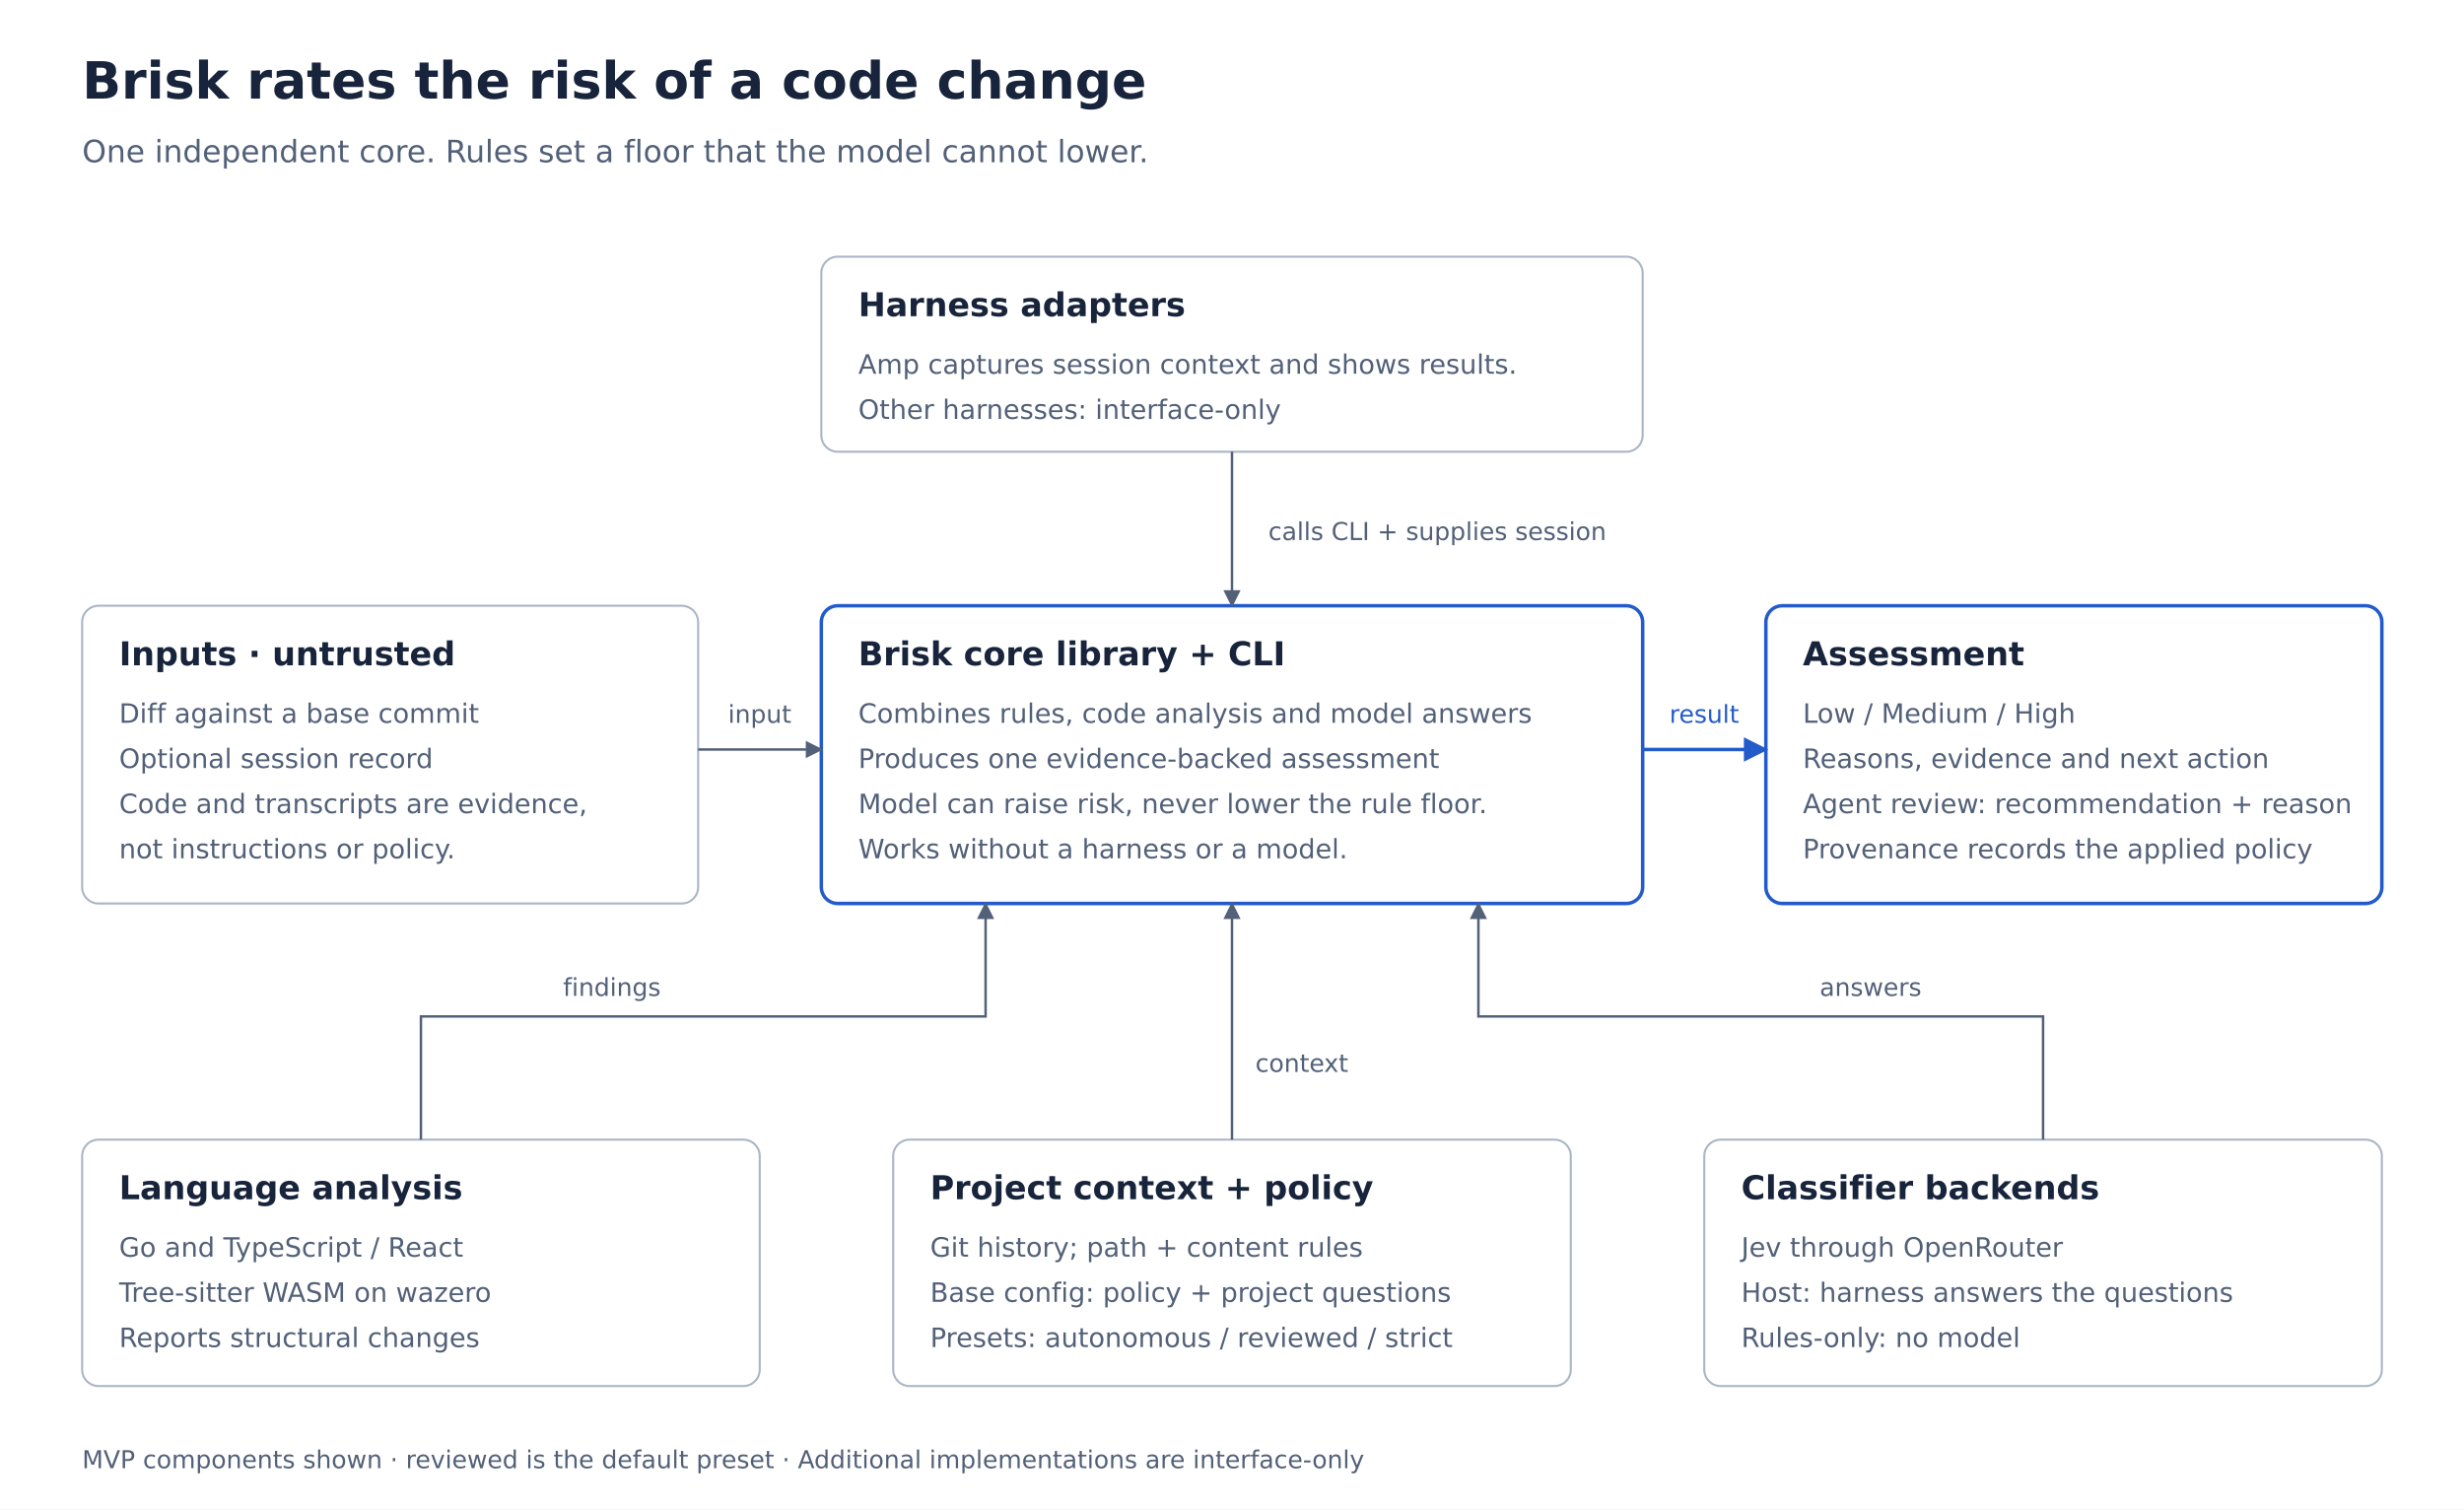
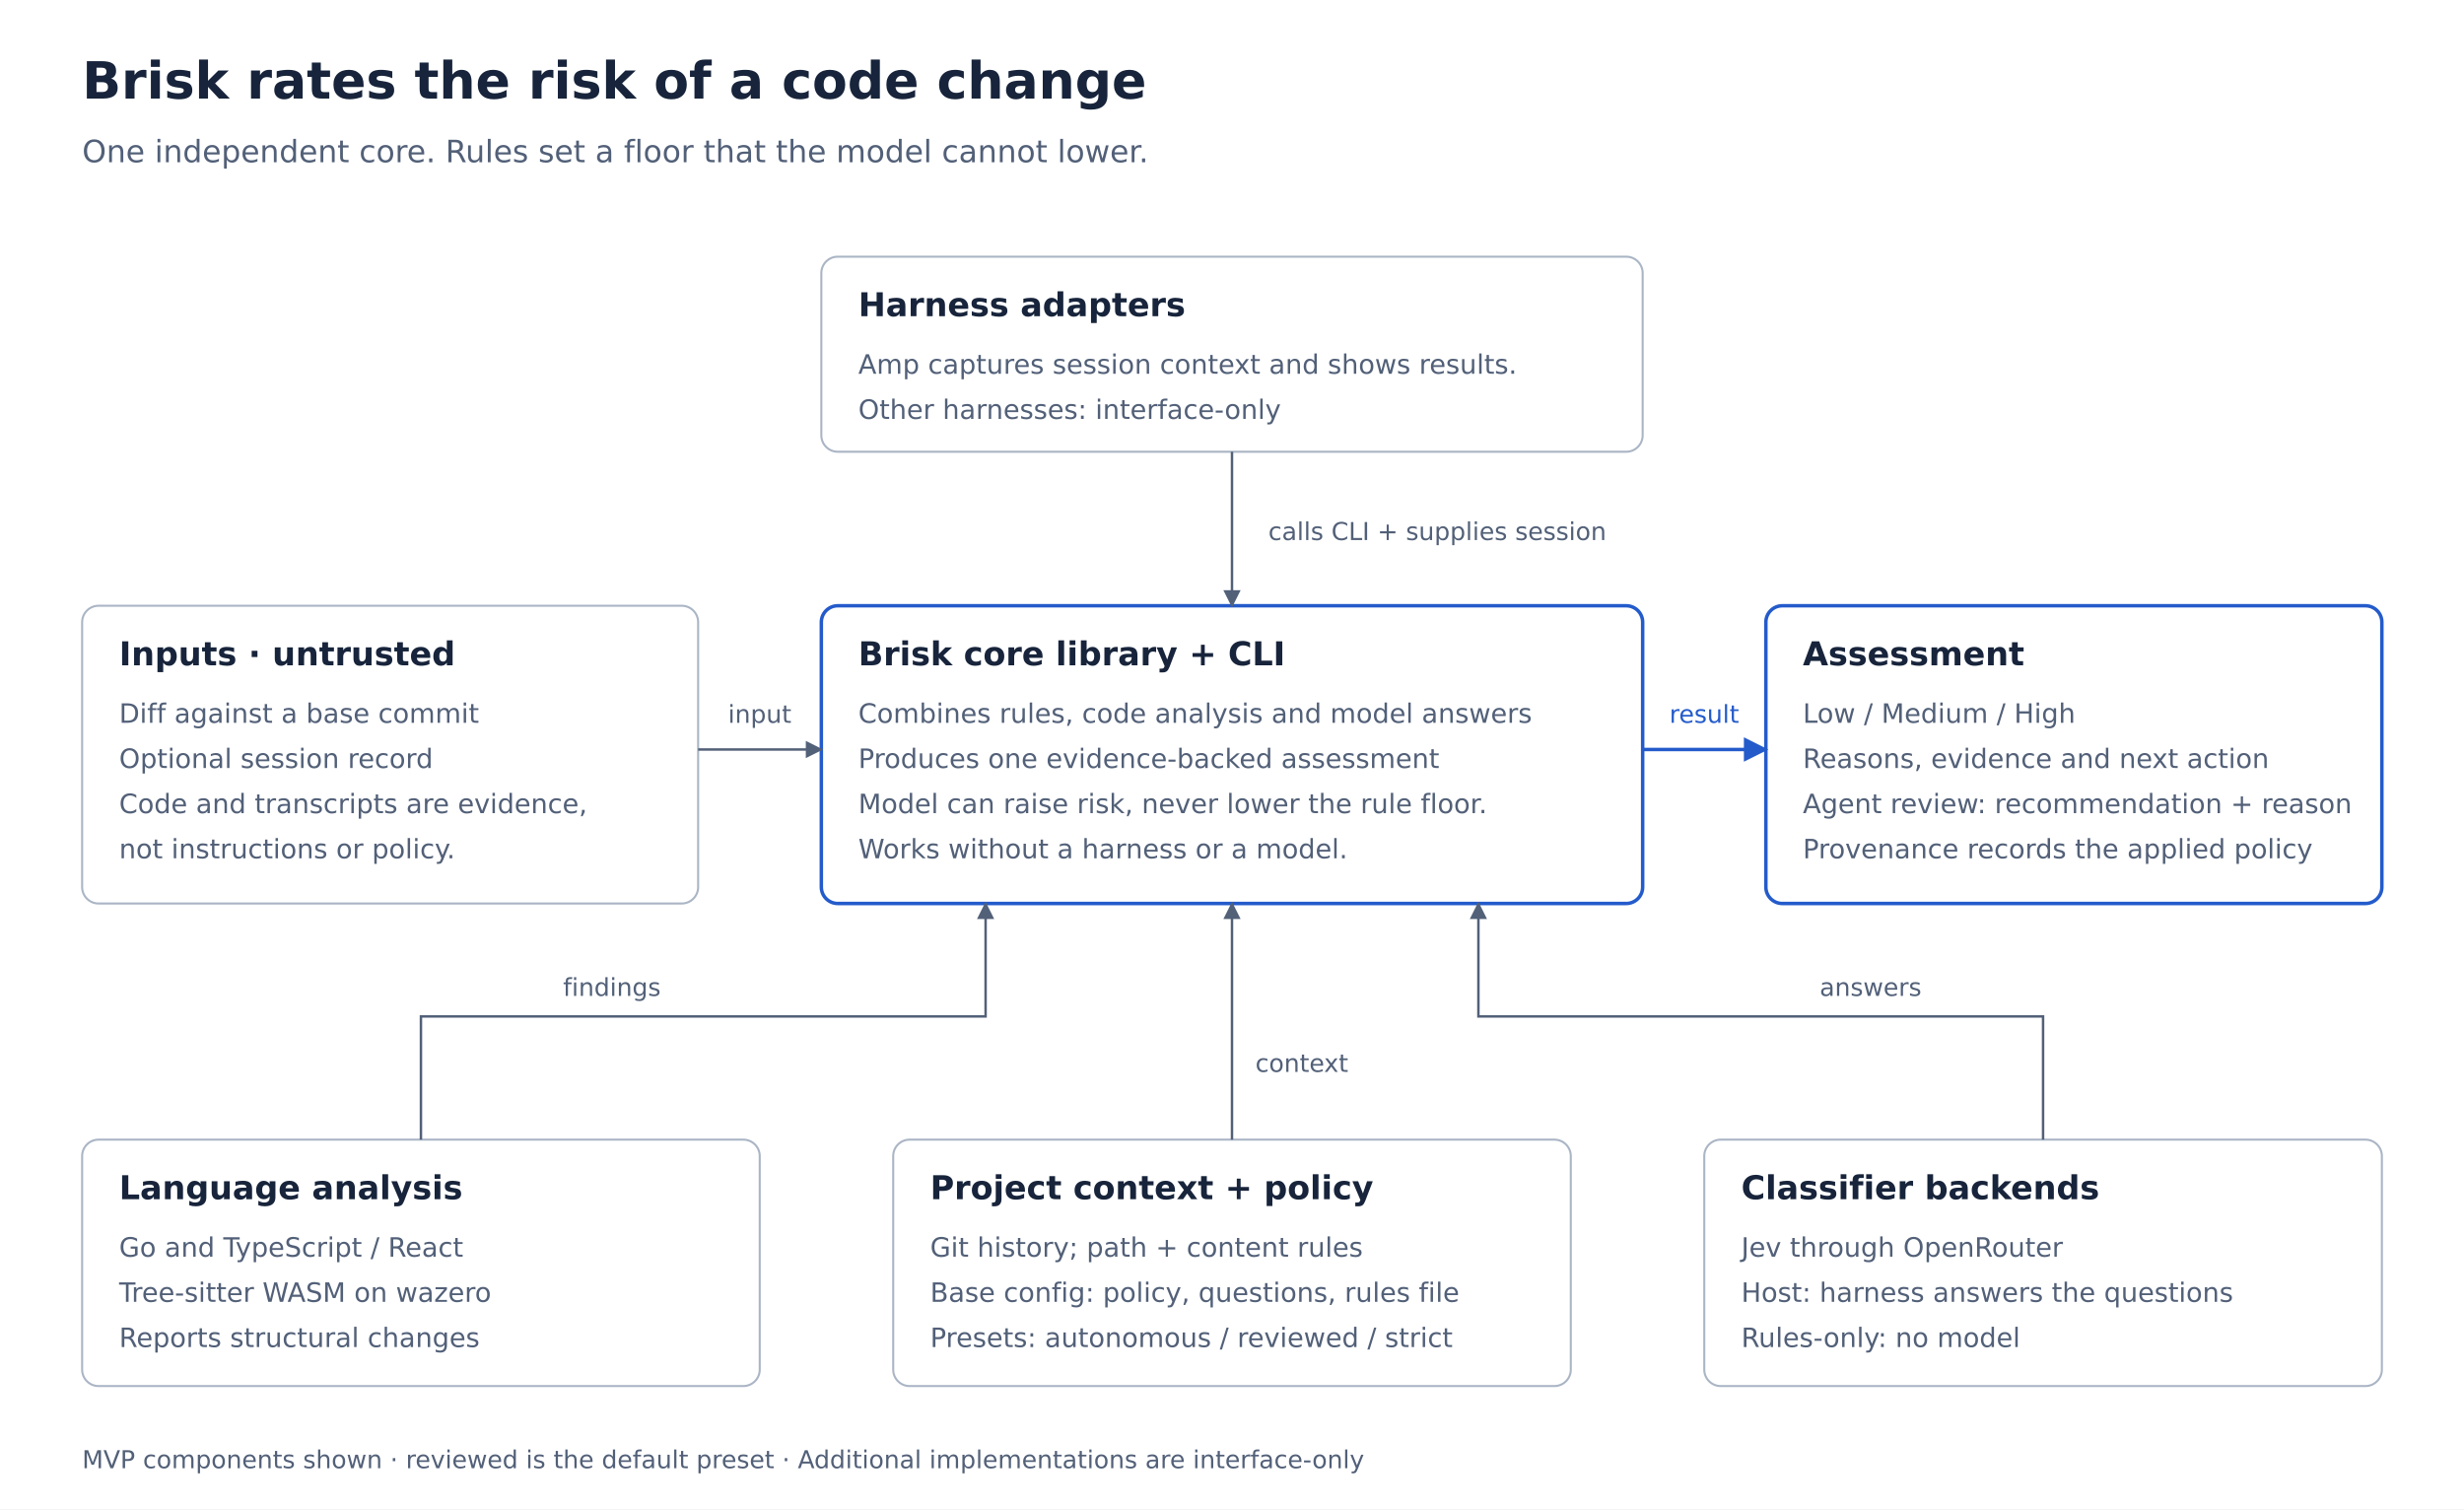
<svg xmlns="http://www.w3.org/2000/svg" width="1200" height="735" viewBox="0 0 1200 735" role="img" aria-labelledby="title description">
  <defs>
    <marker id="arrow" viewBox="0 0 10 10" refX="9" refY="5" markerWidth="7" markerHeight="7" orient="auto-start-reverse">
      <path d="M 0 0 L 10 5 L 0 10 z" fill="#526078" />
    </marker>
    <marker id="blue-arrow" viewBox="0 0 10 10" refX="9" refY="5" markerWidth="7" markerHeight="7" orient="auto-start-reverse">
      <path d="M 0 0 L 10 5 L 0 10 z" fill="#245bcb" />
    </marker>
  </defs>
  <rect width="1200" height="735" fill="white" />
  <g font-family="DejaVu Sans, sans-serif" fill="#17243b">
    <text x="40" y="48" font-size="25" fill="#17243b" font-weight="600" text-anchor="start">Brisk rates the risk of a code change</text>
    <text x="40" y="79" font-size="15" fill="#526078" font-weight="400" text-anchor="start">One independent core. Rules set a floor that the model cannot lower.</text>
    <rect x="400" y="125" width="400" height="95" rx="8" fill="white" stroke="#aab5c5" stroke-width="1" />
    <text x="418" y="154" font-size="16" fill="#17243b" font-weight="600" text-anchor="start">Harness adapters</text>
    <text x="418" y="182" font-size="13" fill="#526078" font-weight="400" text-anchor="start">Amp captures session context and shows results.</text>
    <text x="418" y="204" font-size="13" fill="#526078" font-weight="400" text-anchor="start">Other harnesses: interface-only</text>
    <rect x="40" y="295" width="300" height="145" rx="8" fill="white" stroke="#aab5c5" stroke-width="1" />
    <text x="58" y="324" font-size="16" fill="#17243b" font-weight="600" text-anchor="start">Inputs · untrusted</text>
    <text x="58" y="352" font-size="13" fill="#526078" font-weight="400" text-anchor="start">Diff against a base commit</text>
    <text x="58" y="374" font-size="13" fill="#526078" font-weight="400" text-anchor="start">Optional session record</text>
    <text x="58" y="396" font-size="13" fill="#526078" font-weight="400" text-anchor="start">Code and transcripts are evidence,</text>
    <text x="58" y="418" font-size="13" fill="#526078" font-weight="400" text-anchor="start">not instructions or policy.</text>
    <rect x="400" y="295" width="400" height="145" rx="8" fill="white" stroke="#245bcb" stroke-width="1.7" />
    <text x="418" y="324" font-size="16" fill="#17243b" font-weight="600" text-anchor="start">Brisk core library + CLI</text>
    <text x="418" y="352" font-size="13" fill="#526078" font-weight="400" text-anchor="start">Combines rules, code analysis and model answers</text>
    <text x="418" y="374" font-size="13" fill="#526078" font-weight="400" text-anchor="start">Produces one evidence-backed assessment</text>
    <text x="418" y="396" font-size="13" fill="#526078" font-weight="400" text-anchor="start">Model can raise risk, never lower the rule floor.</text>
    <text x="418" y="418" font-size="13" fill="#526078" font-weight="400" text-anchor="start">Works without a harness or a model.</text>
    <rect x="860" y="295" width="300" height="145" rx="8" fill="white" stroke="#245bcb" stroke-width="1.7" />
    <text x="878" y="324" font-size="16" fill="#17243b" font-weight="600" text-anchor="start">Assessment</text>
    <text x="878" y="352" font-size="13" fill="#526078" font-weight="400" text-anchor="start">Low / Medium / High</text>
    <text x="878" y="374" font-size="13" fill="#526078" font-weight="400" text-anchor="start">Reasons, evidence and next action</text>
    <text x="878" y="396" font-size="13" fill="#526078" font-weight="400" text-anchor="start">Agent review: recommendation + reason</text>
    <text x="878" y="418" font-size="13" fill="#526078" font-weight="400" text-anchor="start">Provenance records the applied policy</text>
    <polyline points="600,220 600,295" fill="none" stroke="#526078" stroke-width="1.2" marker-end="url(#arrow)" />
    <g paint-order="stroke" stroke="white" stroke-width="5">
      <text x="700" y="263" font-size="12" fill="#526078" font-weight="400" text-anchor="middle">calls CLI + supplies session</text>
    </g>
    <polyline points="340,365 400,365" fill="none" stroke="#526078" stroke-width="1.2" marker-end="url(#arrow)" />
    <g paint-order="stroke" stroke="white" stroke-width="5">
      <text x="370" y="352" font-size="12" fill="#526078" font-weight="400" text-anchor="middle">input</text>
    </g>
    <polyline points="800,365 860,365" fill="none" stroke="#245bcb" stroke-width="1.7" marker-end="url(#blue-arrow)" />
    <g paint-order="stroke" stroke="white" stroke-width="5">
      <text x="830" y="352" font-size="12" fill="#245bcb" font-weight="400" text-anchor="middle">result</text>
    </g>
    <rect x="40" y="555" width="330" height="120" rx="8" fill="white" stroke="#aab5c5" stroke-width="1" />
    <text x="58" y="584" font-size="16" fill="#17243b" font-weight="600" text-anchor="start">Language analysis</text>
    <text x="58" y="612" font-size="13" fill="#526078" font-weight="400" text-anchor="start">Go and TypeScript / React</text>
    <text x="58" y="634" font-size="13" fill="#526078" font-weight="400" text-anchor="start">Tree-sitter WASM on wazero</text>
    <text x="58" y="656" font-size="13" fill="#526078" font-weight="400" text-anchor="start">Reports structural changes</text>
    <rect x="435" y="555" width="330" height="120" rx="8" fill="white" stroke="#aab5c5" stroke-width="1" />
    <text x="453" y="584" font-size="16" fill="#17243b" font-weight="600" text-anchor="start">Project context + policy</text>
    <text x="453" y="612" font-size="13" fill="#526078" font-weight="400" text-anchor="start">Git history; path + content rules</text>
-     <text x="453" y="634" font-size="13" fill="#526078" font-weight="400" text-anchor="start">Base config: policy + project questions</text>
+     <text x="453" y="634" font-size="13" fill="#526078" font-weight="400" text-anchor="start">Base config: policy, questions, rules file</text>
    <text x="453" y="656" font-size="13" fill="#526078" font-weight="400" text-anchor="start">Presets: autonomous / reviewed / strict</text>
    <rect x="830" y="555" width="330" height="120" rx="8" fill="white" stroke="#aab5c5" stroke-width="1" />
    <text x="848" y="584" font-size="16" fill="#17243b" font-weight="600" text-anchor="start">Classifier backends</text>
    <text x="848" y="612" font-size="13" fill="#526078" font-weight="400" text-anchor="start">Jev through OpenRouter</text>
    <text x="848" y="634" font-size="13" fill="#526078" font-weight="400" text-anchor="start">Host: harness answers the questions</text>
    <text x="848" y="656" font-size="13" fill="#526078" font-weight="400" text-anchor="start">Rules-only: no model</text>
    <polyline points="205,555 205,495 480,495 480,440" fill="none" stroke="#526078" stroke-width="1.2" marker-end="url(#arrow)" />
    <g paint-order="stroke" stroke="white" stroke-width="5">
      <text x="298" y="485" font-size="12" fill="#526078" font-weight="400" text-anchor="middle">findings</text>
    </g>
    <polyline points="600,555 600,440" fill="none" stroke="#526078" stroke-width="1.2" marker-end="url(#arrow)" />
    <g paint-order="stroke" stroke="white" stroke-width="5">
      <text x="634" y="522" font-size="12" fill="#526078" font-weight="400" text-anchor="middle">context</text>
    </g>
    <polyline points="995,555 995,495 720,495 720,440" fill="none" stroke="#526078" stroke-width="1.2" marker-end="url(#arrow)" />
    <g paint-order="stroke" stroke="white" stroke-width="5">
      <text x="911" y="485" font-size="12" fill="#526078" font-weight="400" text-anchor="middle">answers</text>
    </g>
    <text x="40" y="715" font-size="12" fill="#526078" font-weight="400" text-anchor="start">MVP components shown · reviewed is the default preset · Additional implementations are interface-only</text>
  </g>
</svg>
